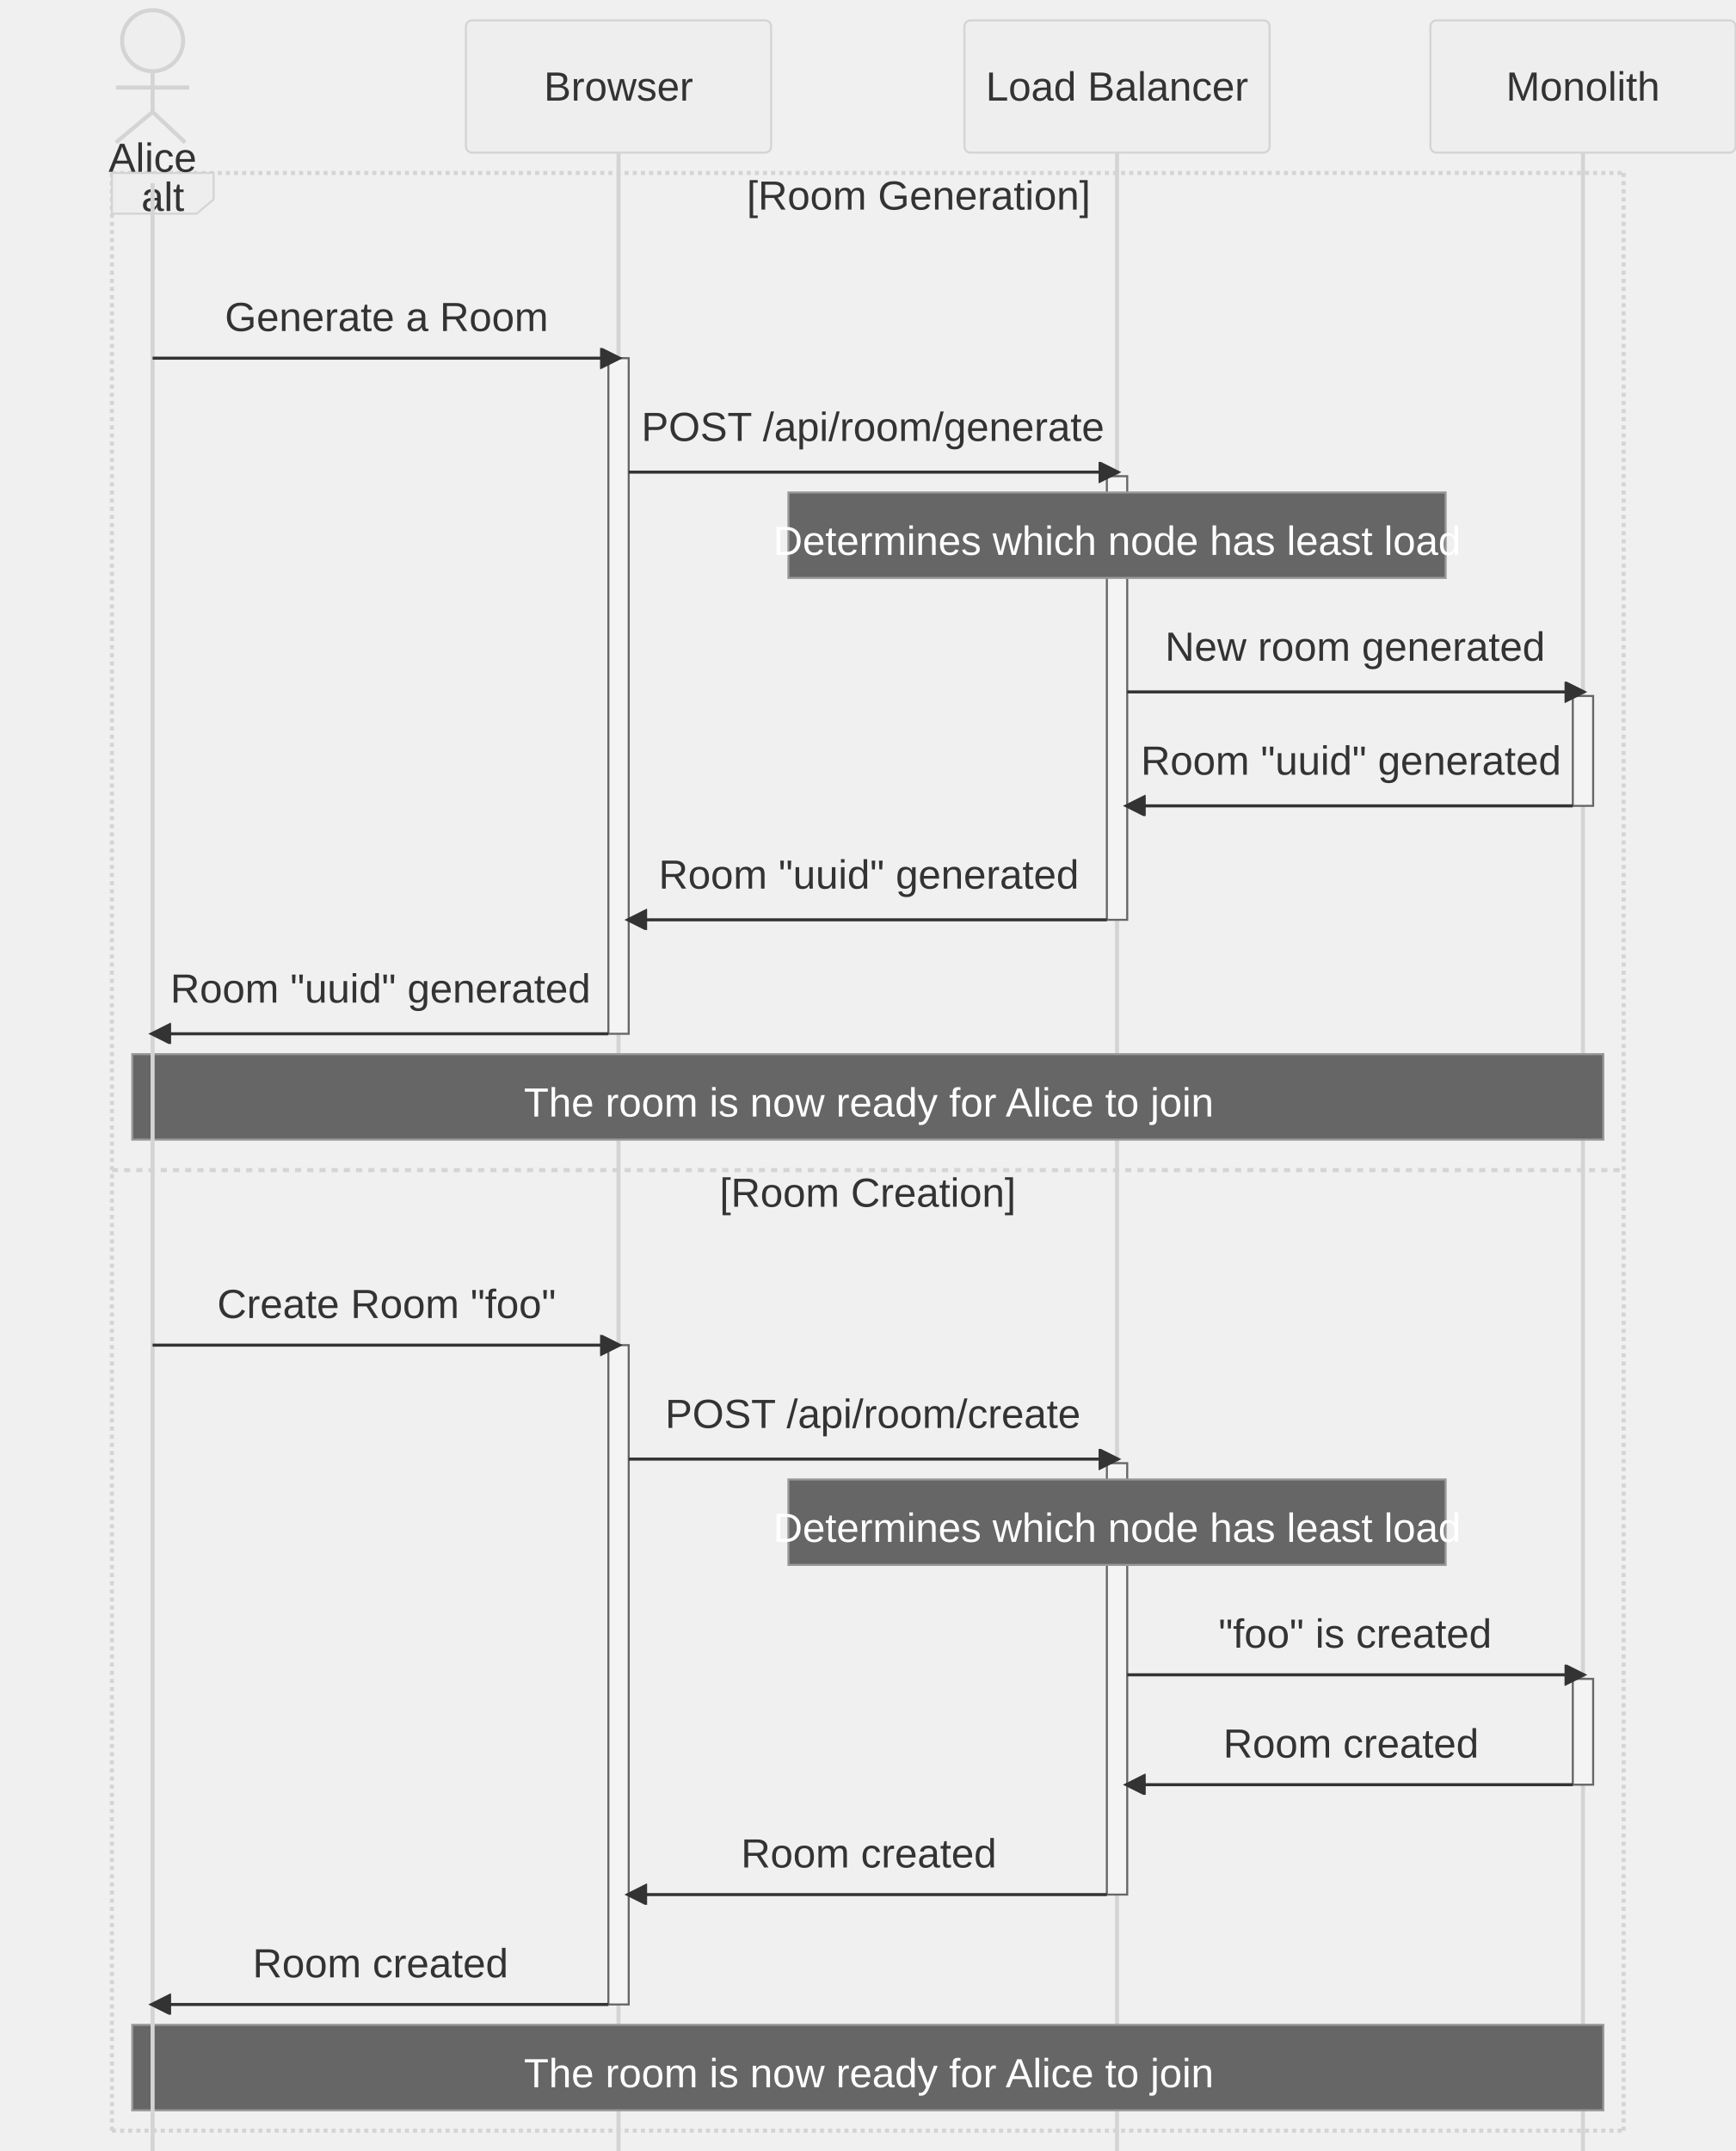
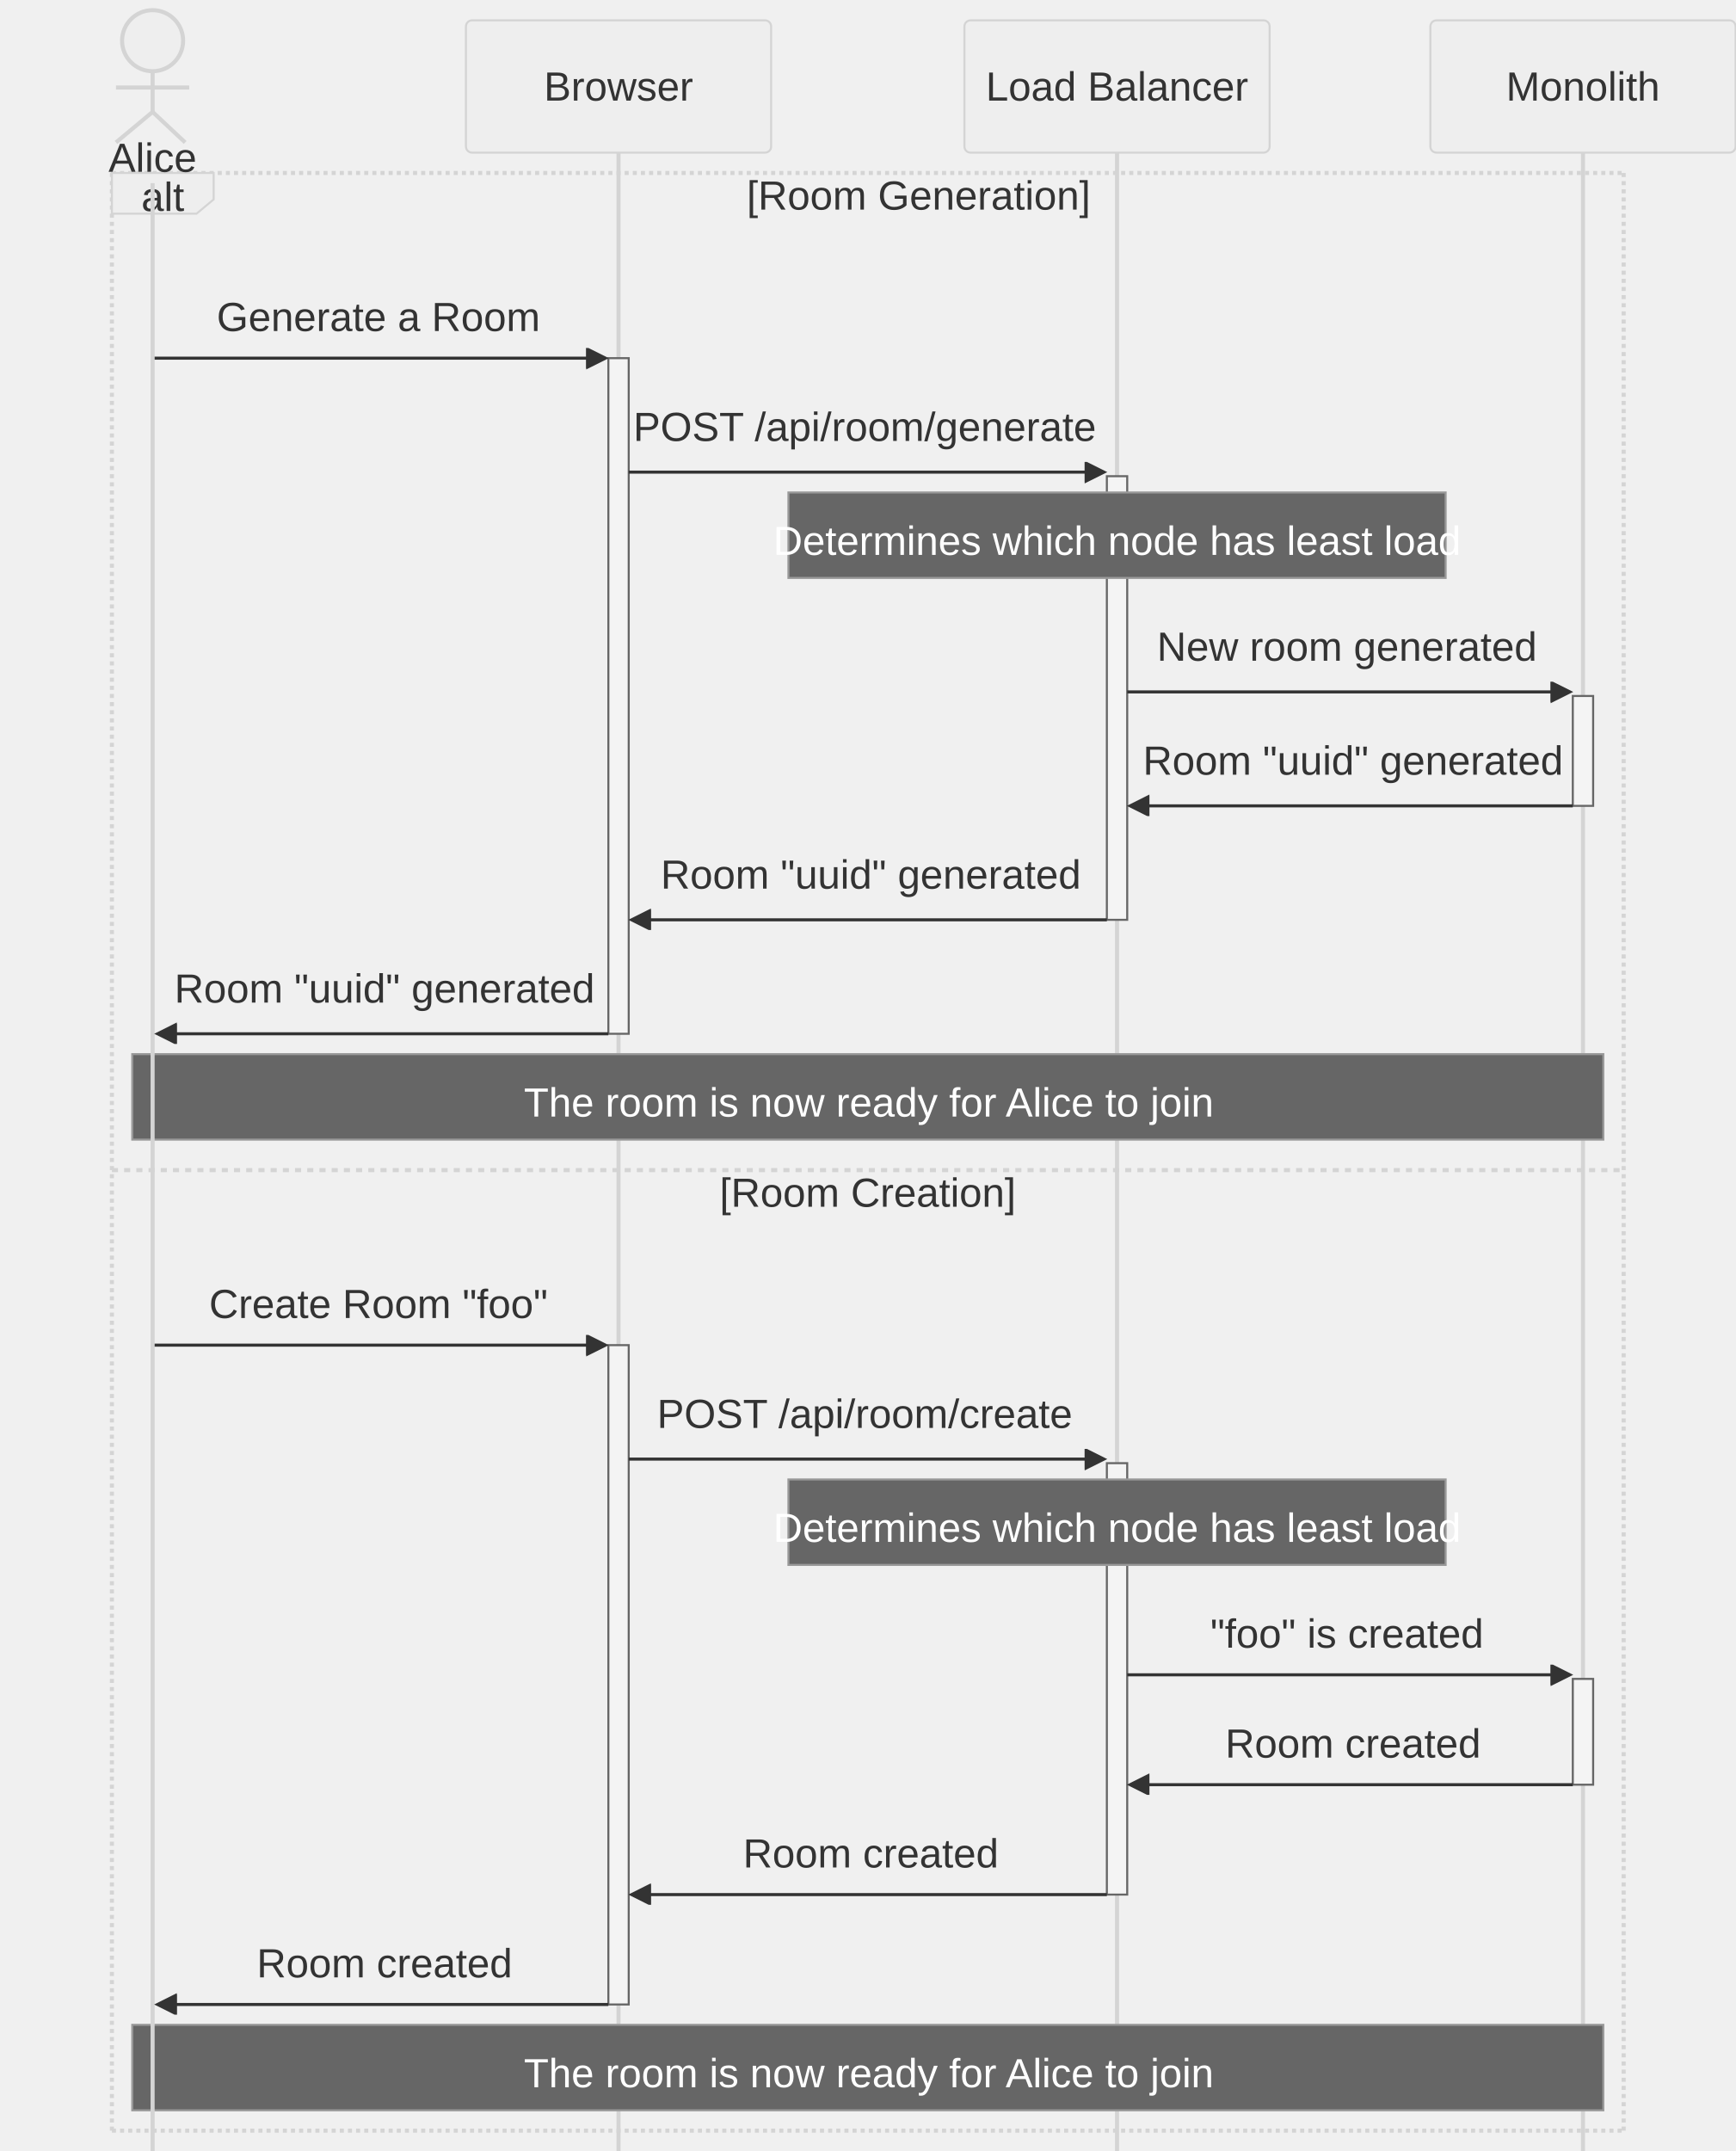
<svg xmlns="http://www.w3.org/2000/svg" aria-roledescription="sequence" role="graphics-document document" viewBox="0 -10 853 1057" style="max-width: 853px; background-color: white;" width="100%" id="my-svg">
  <g>
    <line stroke="#999" stroke-width="0.5px" class="200" y2="2000" x2="778" y1="5" x1="778" id="actor3" />
    <g id="root-3">
      <rect class="actor" ry="3" rx="3" height="65" width="150" stroke="#666" fill="#eaeaea" y="0" x="703" />
      <text style="text-anchor: middle; font-size: 20px; font-weight: 400;" class="actor" alignment-baseline="central" dominant-baseline="central" y="32.5" x="778">
        <tspan dy="0" x="778">Monolith</tspan>
      </text>
    </g>
  </g>
  <g>
    <line stroke="#999" stroke-width="0.5px" class="200" y2="2000" x2="549" y1="5" x1="549" id="actor2" />
    <g id="root-2">
      <rect class="actor" ry="3" rx="3" height="65" width="150" stroke="#666" fill="#eaeaea" y="0" x="474" />
      <text style="text-anchor: middle; font-size: 20px; font-weight: 400;" class="actor" alignment-baseline="central" dominant-baseline="central" y="32.5" x="549">
        <tspan dy="0" x="549">Load Balancer</tspan>
      </text>
    </g>
  </g>
  <g>
    <line stroke="#999" stroke-width="0.5px" class="200" y2="2000" x2="304" y1="5" x1="304" id="actor1" />
    <g id="root-1">
      <rect class="actor" ry="3" rx="3" height="65" width="150" stroke="#666" fill="#eaeaea" y="0" x="229" />
      <text style="text-anchor: middle; font-size: 20px; font-weight: 400;" class="actor" alignment-baseline="central" dominant-baseline="central" y="32.5" x="304">
        <tspan dy="0" x="304">Browser</tspan>
      </text>
    </g>
  </g>
  <style>#my-svg{font-family:"trebuchet ms",verdana,arial,sans-serif;font-size:16px;fill:#000000;}#my-svg .error-icon{fill:#552222;}#my-svg .error-text{fill:#552222;stroke:#552222;}#my-svg .edge-thickness-normal{stroke-width:2px;}#my-svg .edge-thickness-thick{stroke-width:3.5px;}#my-svg .edge-pattern-solid{stroke-dasharray:0;}#my-svg .edge-pattern-dashed{stroke-dasharray:3;}#my-svg .edge-pattern-dotted{stroke-dasharray:2;}#my-svg .marker{fill:#666;stroke:#666;}#my-svg .marker.cross{stroke:#666;}#my-svg svg{font-family:"trebuchet ms",verdana,arial,sans-serif;font-size:16px;}#my-svg .actor{stroke:hsl(0, 0%, 83%);fill:#eee;}#my-svg text.actor&gt;tspan{fill:#333;stroke:none;}#my-svg .actor-line{stroke:#666;}#my-svg .messageLine0{stroke-width:1.5;stroke-dasharray:none;stroke:#333;}#my-svg .messageLine1{stroke-width:1.5;stroke-dasharray:2,2;stroke:#333;}#my-svg #arrowhead path{fill:#333;stroke:#333;}#my-svg .sequenceNumber{fill:white;}#my-svg #sequencenumber{fill:#333;}#my-svg #crosshead path{fill:#333;stroke:#333;}#my-svg .messageText{fill:#333;stroke:none;}#my-svg .labelBox{stroke:hsl(0, 0%, 83%);fill:#eee;}#my-svg .labelText,#my-svg .labelText&gt;tspan{fill:#333;stroke:none;}#my-svg .loopText,#my-svg .loopText&gt;tspan{fill:#333;stroke:none;}#my-svg .loopLine{stroke-width:2px;stroke-dasharray:2,2;stroke:hsl(0, 0%, 83%);fill:hsl(0, 0%, 83%);}#my-svg .note{stroke:#999;fill:#666;}#my-svg .noteText,#my-svg .noteText&gt;tspan{fill:#fff;stroke:none;}#my-svg .activation0{fill:#f4f4f4;stroke:#666;}#my-svg .activation1{fill:#f4f4f4;stroke:#666;}#my-svg .activation2{fill:#f4f4f4;stroke:#666;}#my-svg .actorPopupMenu{position:absolute;}#my-svg .actorPopupMenuPanel{position:absolute;fill:#eee;box-shadow:0px 8px 16px 0px rgba(0,0,0,0.2);filter:drop-shadow(3px 5px 2px rgb(0 0 0 / 0.4));}#my-svg .actor-man line{stroke:hsl(0, 0%, 83%);fill:#eee;}#my-svg .actor-man circle,#my-svg line{stroke:hsl(0, 0%, 83%);fill:#eee;stroke-width:2px;}#my-svg :root{--mermaid-font-family:"trebuchet ms",verdana,arial,sans-serif;}</style>
  <g />
  <defs>
    <symbol height="24" width="24" id="computer">
      <path d="M2 2v13h20v-13h-20zm18 11h-16v-9h16v9zm-10.228 6l.466-1h3.524l.467 1h-4.457zm14.228 3h-24l2-6h2.104l-1.33 4h18.45l-1.297-4h2.073l2 6zm-5-10h-14v-7h14v7z" transform="scale(.5)" />
    </symbol>
  </defs>
  <defs>
    <symbol clip-rule="evenodd" fill-rule="evenodd" id="database">
      <path d="M12.258.001l.256.004.255.005.253.008.251.01.249.012.247.015.246.016.242.019.241.02.239.023.236.024.233.027.231.028.229.031.225.032.223.034.22.036.217.038.214.04.211.041.208.043.205.045.201.046.198.048.194.05.191.051.187.053.183.054.18.056.175.057.172.059.168.06.163.061.16.063.155.064.15.066.074.033.073.033.071.034.07.034.069.035.068.035.067.035.066.035.064.036.064.036.062.036.06.036.06.037.058.037.058.037.055.038.055.038.053.038.052.038.051.039.05.039.048.039.047.039.045.04.044.04.043.04.041.04.04.041.039.041.037.041.036.041.034.041.033.042.032.042.03.042.029.042.027.042.026.043.024.043.023.043.021.043.02.043.018.044.017.043.015.044.013.044.012.044.011.045.009.044.007.045.006.045.004.045.002.045.001.045v17l-.001.045-.002.045-.004.045-.006.045-.007.045-.009.044-.011.045-.012.044-.013.044-.015.044-.017.043-.018.044-.02.043-.021.043-.023.043-.024.043-.026.043-.027.042-.029.042-.03.042-.032.042-.033.042-.034.041-.036.041-.037.041-.039.041-.04.041-.041.04-.043.04-.044.04-.045.04-.047.039-.048.039-.05.039-.051.039-.052.038-.053.038-.055.038-.055.038-.058.037-.058.037-.06.037-.06.036-.062.036-.064.036-.064.036-.066.035-.067.035-.068.035-.069.035-.07.034-.071.034-.073.033-.074.033-.15.066-.155.064-.16.063-.163.061-.168.06-.172.059-.175.057-.18.056-.183.054-.187.053-.191.051-.194.05-.198.048-.201.046-.205.045-.208.043-.211.041-.214.04-.217.038-.22.036-.223.034-.225.032-.229.031-.231.028-.233.027-.236.024-.239.023-.241.02-.242.019-.246.016-.247.015-.249.012-.251.01-.253.008-.255.005-.256.004-.258.001-.258-.001-.256-.004-.255-.005-.253-.008-.251-.01-.249-.012-.247-.015-.245-.016-.243-.019-.241-.02-.238-.023-.236-.024-.234-.027-.231-.028-.228-.031-.226-.032-.223-.034-.22-.036-.217-.038-.214-.04-.211-.041-.208-.043-.204-.045-.201-.046-.198-.048-.195-.05-.19-.051-.187-.053-.184-.054-.179-.056-.176-.057-.172-.059-.167-.06-.164-.061-.159-.063-.155-.064-.151-.066-.074-.033-.072-.033-.072-.034-.07-.034-.069-.035-.068-.035-.067-.035-.066-.035-.064-.036-.063-.036-.062-.036-.061-.036-.06-.037-.058-.037-.057-.037-.056-.038-.055-.038-.053-.038-.052-.038-.051-.039-.049-.039-.049-.039-.046-.039-.046-.04-.044-.04-.043-.04-.041-.04-.04-.041-.039-.041-.037-.041-.036-.041-.034-.041-.033-.042-.032-.042-.03-.042-.029-.042-.027-.042-.026-.043-.024-.043-.023-.043-.021-.043-.02-.043-.018-.044-.017-.043-.015-.044-.013-.044-.012-.044-.011-.045-.009-.044-.007-.045-.006-.045-.004-.045-.002-.045-.001-.045v-17l.001-.045.002-.045.004-.045.006-.045.007-.045.009-.044.011-.045.012-.044.013-.044.015-.044.017-.043.018-.044.02-.043.021-.043.023-.043.024-.043.026-.043.027-.042.029-.042.03-.042.032-.042.033-.042.034-.041.036-.041.037-.041.039-.041.04-.041.041-.04.043-.04.044-.04.046-.04.046-.039.049-.039.049-.039.051-.039.052-.038.053-.038.055-.038.056-.038.057-.037.058-.037.06-.037.061-.036.062-.036.063-.036.064-.036.066-.035.067-.035.068-.035.069-.035.07-.034.072-.034.072-.033.074-.033.151-.066.155-.064.159-.063.164-.061.167-.06.172-.059.176-.057.179-.056.184-.054.187-.053.19-.051.195-.05.198-.048.201-.046.204-.045.208-.043.211-.041.214-.04.217-.038.22-.036.223-.034.226-.032.228-.031.231-.028.234-.027.236-.024.238-.023.241-.02.243-.019.245-.016.247-.015.249-.012.251-.01.253-.008.255-.005.256-.004.258-.001.258.001zm-9.258 20.499v.01l.001.021.003.021.004.022.005.021.006.022.007.022.009.023.01.022.011.023.012.023.013.023.015.023.016.024.017.023.018.024.019.024.021.024.022.025.023.024.024.025.052.049.056.05.061.051.066.051.07.051.075.051.079.052.084.052.088.052.092.052.097.052.102.051.105.052.11.052.114.051.119.051.123.051.127.05.131.05.135.05.139.048.144.049.147.047.152.047.155.047.16.045.163.045.167.043.171.043.176.041.178.041.183.039.187.039.19.037.194.035.197.035.202.033.204.031.209.03.212.029.216.027.219.025.222.024.226.021.23.02.233.018.236.016.24.015.243.012.246.01.249.008.253.005.256.004.259.001.26-.001.257-.004.254-.005.25-.008.247-.011.244-.012.241-.014.237-.016.233-.018.231-.021.226-.021.224-.024.22-.026.216-.027.212-.028.21-.031.205-.031.202-.034.198-.034.194-.036.191-.037.187-.039.183-.04.179-.04.175-.042.172-.043.168-.044.163-.045.16-.046.155-.046.152-.047.148-.048.143-.049.139-.049.136-.05.131-.05.126-.05.123-.051.118-.052.114-.051.11-.052.106-.052.101-.052.096-.052.092-.052.088-.053.083-.051.079-.052.074-.052.07-.051.065-.051.06-.051.056-.05.051-.05.023-.024.023-.025.021-.024.02-.024.019-.024.018-.024.017-.024.015-.023.014-.024.013-.023.012-.023.01-.023.01-.022.008-.022.006-.022.006-.022.004-.022.004-.021.001-.021.001-.021v-4.127l-.077.055-.08.053-.083.054-.085.053-.087.052-.09.052-.093.051-.095.05-.097.05-.1.049-.102.049-.105.048-.106.047-.109.047-.111.046-.114.045-.115.045-.118.044-.12.043-.122.042-.124.042-.126.041-.128.04-.13.04-.132.038-.134.038-.135.037-.138.037-.139.035-.142.035-.143.034-.144.033-.147.032-.148.031-.15.03-.151.03-.153.029-.154.027-.156.027-.158.026-.159.025-.161.024-.162.023-.163.022-.165.021-.166.02-.167.019-.169.018-.169.017-.171.016-.173.015-.173.014-.175.013-.175.012-.177.011-.178.01-.179.008-.179.008-.181.006-.182.005-.182.004-.184.003-.184.002h-.37l-.184-.002-.184-.003-.182-.004-.182-.005-.181-.006-.179-.008-.179-.008-.178-.01-.176-.011-.176-.012-.175-.013-.173-.014-.172-.015-.171-.016-.17-.017-.169-.018-.167-.019-.166-.02-.165-.021-.163-.022-.162-.023-.161-.024-.159-.025-.157-.026-.156-.027-.155-.027-.153-.029-.151-.03-.15-.03-.148-.031-.146-.032-.145-.033-.143-.034-.141-.035-.14-.035-.137-.037-.136-.037-.134-.038-.132-.038-.13-.04-.128-.04-.126-.041-.124-.042-.122-.042-.12-.044-.117-.043-.116-.045-.113-.045-.112-.046-.109-.047-.106-.047-.105-.048-.102-.049-.1-.049-.097-.05-.095-.05-.093-.052-.09-.051-.087-.052-.085-.053-.083-.054-.08-.054-.077-.054v4.127zm0-5.654v.011l.001.021.003.021.004.021.005.022.006.022.007.022.009.022.01.022.011.023.012.023.013.023.015.024.016.023.017.024.018.024.019.024.021.024.022.024.023.025.024.024.052.05.056.05.061.05.066.051.07.051.075.052.079.051.084.052.088.052.092.052.097.052.102.052.105.052.11.051.114.051.119.052.123.05.127.051.131.05.135.049.139.049.144.048.147.048.152.047.155.046.16.045.163.045.167.044.171.042.176.042.178.04.183.04.187.038.19.037.194.036.197.034.202.033.204.032.209.03.212.028.216.027.219.025.222.024.226.022.23.02.233.018.236.016.24.014.243.012.246.01.249.008.253.006.256.003.259.001.26-.001.257-.003.254-.006.25-.008.247-.01.244-.012.241-.015.237-.016.233-.018.231-.02.226-.022.224-.024.22-.025.216-.027.212-.029.21-.03.205-.032.202-.033.198-.035.194-.036.191-.037.187-.039.183-.039.179-.041.175-.042.172-.043.168-.044.163-.045.16-.045.155-.047.152-.047.148-.048.143-.048.139-.05.136-.049.131-.05.126-.051.123-.051.118-.051.114-.052.11-.052.106-.052.101-.052.096-.052.092-.052.088-.052.083-.052.079-.052.074-.051.07-.052.065-.051.06-.05.056-.051.051-.049.023-.025.023-.024.021-.025.02-.024.019-.024.018-.024.017-.024.015-.023.014-.023.013-.024.012-.022.01-.023.01-.023.008-.022.006-.022.006-.022.004-.021.004-.022.001-.021.001-.021v-4.139l-.077.054-.08.054-.083.054-.085.052-.087.053-.09.051-.093.051-.095.051-.097.05-.1.049-.102.049-.105.048-.106.047-.109.047-.111.046-.114.045-.115.044-.118.044-.12.044-.122.042-.124.042-.126.041-.128.04-.13.039-.132.039-.134.038-.135.037-.138.036-.139.036-.142.035-.143.033-.144.033-.147.033-.148.031-.15.03-.151.03-.153.028-.154.028-.156.027-.158.026-.159.025-.161.024-.162.023-.163.022-.165.021-.166.02-.167.019-.169.018-.169.017-.171.016-.173.015-.173.014-.175.013-.175.012-.177.011-.178.009-.179.009-.179.007-.181.007-.182.005-.182.004-.184.003-.184.002h-.37l-.184-.002-.184-.003-.182-.004-.182-.005-.181-.007-.179-.007-.179-.009-.178-.009-.176-.011-.176-.012-.175-.013-.173-.014-.172-.015-.171-.016-.17-.017-.169-.018-.167-.019-.166-.02-.165-.021-.163-.022-.162-.023-.161-.024-.159-.025-.157-.026-.156-.027-.155-.028-.153-.028-.151-.03-.15-.03-.148-.031-.146-.033-.145-.033-.143-.033-.141-.035-.14-.036-.137-.036-.136-.037-.134-.038-.132-.039-.13-.039-.128-.04-.126-.041-.124-.042-.122-.043-.12-.043-.117-.044-.116-.044-.113-.046-.112-.046-.109-.046-.106-.047-.105-.048-.102-.049-.1-.049-.097-.05-.095-.051-.093-.051-.09-.051-.087-.053-.085-.052-.083-.054-.08-.054-.077-.054v4.139zm0-5.666v.011l.001.02.003.022.004.021.005.022.006.021.007.022.009.023.01.022.011.023.012.023.013.023.015.023.016.024.017.024.018.023.019.024.021.025.022.024.023.024.024.025.052.05.056.05.061.05.066.051.07.051.075.052.079.051.084.052.088.052.092.052.097.052.102.052.105.051.11.052.114.051.119.051.123.051.127.05.131.05.135.05.139.049.144.048.147.048.152.047.155.046.16.045.163.045.167.043.171.043.176.042.178.04.183.04.187.038.19.037.194.036.197.034.202.033.204.032.209.03.212.028.216.027.219.025.222.024.226.021.23.02.233.018.236.017.24.014.243.012.246.01.249.008.253.006.256.003.259.001.26-.001.257-.003.254-.006.25-.008.247-.01.244-.013.241-.014.237-.016.233-.018.231-.02.226-.022.224-.024.22-.025.216-.027.212-.029.21-.03.205-.032.202-.033.198-.035.194-.036.191-.037.187-.039.183-.039.179-.041.175-.042.172-.043.168-.044.163-.045.16-.045.155-.047.152-.047.148-.048.143-.049.139-.049.136-.049.131-.051.126-.05.123-.051.118-.052.114-.051.11-.052.106-.052.101-.052.096-.052.092-.052.088-.052.083-.052.079-.052.074-.052.07-.051.065-.051.06-.051.056-.05.051-.049.023-.025.023-.025.021-.024.02-.024.019-.024.018-.024.017-.024.015-.023.014-.024.013-.023.012-.023.01-.022.01-.023.008-.022.006-.022.006-.022.004-.022.004-.021.001-.021.001-.021v-4.153l-.077.054-.08.054-.083.053-.085.053-.087.053-.09.051-.093.051-.095.051-.097.05-.1.049-.102.048-.105.048-.106.048-.109.046-.111.046-.114.046-.115.044-.118.044-.12.043-.122.043-.124.042-.126.041-.128.04-.13.039-.132.039-.134.038-.135.037-.138.036-.139.036-.142.034-.143.034-.144.033-.147.032-.148.032-.15.03-.151.03-.153.028-.154.028-.156.027-.158.026-.159.024-.161.024-.162.023-.163.023-.165.021-.166.02-.167.019-.169.018-.169.017-.171.016-.173.015-.173.014-.175.013-.175.012-.177.01-.178.01-.179.009-.179.007-.181.006-.182.006-.182.004-.184.003-.184.001-.185.001-.185-.001-.184-.001-.184-.003-.182-.004-.182-.006-.181-.006-.179-.007-.179-.009-.178-.01-.176-.01-.176-.012-.175-.013-.173-.014-.172-.015-.171-.016-.17-.017-.169-.018-.167-.019-.166-.02-.165-.021-.163-.023-.162-.023-.161-.024-.159-.024-.157-.026-.156-.027-.155-.028-.153-.028-.151-.03-.15-.03-.148-.032-.146-.032-.145-.033-.143-.034-.141-.034-.14-.036-.137-.036-.136-.037-.134-.038-.132-.039-.13-.039-.128-.041-.126-.041-.124-.041-.122-.043-.12-.043-.117-.044-.116-.044-.113-.046-.112-.046-.109-.046-.106-.048-.105-.048-.102-.048-.1-.05-.097-.049-.095-.051-.093-.051-.09-.052-.087-.052-.085-.053-.083-.053-.08-.054-.077-.054v4.153zm8.74-8.179l-.257.004-.254.005-.25.008-.247.011-.244.012-.241.014-.237.016-.233.018-.231.021-.226.022-.224.023-.22.026-.216.027-.212.028-.21.031-.205.032-.202.033-.198.034-.194.036-.191.038-.187.038-.183.04-.179.041-.175.042-.172.043-.168.043-.163.045-.16.046-.155.046-.152.048-.148.048-.143.048-.139.049-.136.05-.131.05-.126.051-.123.051-.118.051-.114.052-.11.052-.106.052-.101.052-.096.052-.092.052-.088.052-.083.052-.079.052-.074.051-.07.052-.065.051-.06.05-.056.05-.051.05-.023.025-.023.024-.021.024-.02.025-.019.024-.018.024-.017.023-.015.024-.014.023-.013.023-.012.023-.01.023-.01.022-.008.022-.006.023-.006.021-.004.022-.004.021-.001.021-.001.021.001.021.001.021.004.021.004.022.006.021.006.023.008.022.01.022.01.023.012.023.013.023.014.023.015.024.017.023.018.024.019.024.02.025.021.024.023.024.023.025.051.05.056.05.06.05.065.051.07.052.074.051.079.052.083.052.088.052.092.052.096.052.101.052.106.052.11.052.114.052.118.051.123.051.126.051.131.05.136.05.139.049.143.048.148.048.152.048.155.046.16.046.163.045.168.043.172.043.175.042.179.041.183.04.187.038.191.038.194.036.198.034.202.033.205.032.21.031.212.028.216.027.22.026.224.023.226.022.231.021.233.018.237.016.241.014.244.012.247.011.25.008.254.005.257.004.26.001.26-.001.257-.004.254-.005.25-.008.247-.011.244-.012.241-.014.237-.016.233-.018.231-.021.226-.022.224-.023.22-.026.216-.027.212-.028.21-.031.205-.032.202-.033.198-.034.194-.036.191-.038.187-.038.183-.04.179-.041.175-.042.172-.043.168-.043.163-.045.16-.046.155-.046.152-.048.148-.048.143-.048.139-.049.136-.05.131-.05.126-.051.123-.051.118-.051.114-.052.11-.052.106-.052.101-.052.096-.052.092-.052.088-.052.083-.052.079-.052.074-.051.07-.052.065-.051.06-.05.056-.05.051-.05.023-.025.023-.024.021-.024.02-.025.019-.024.018-.024.017-.023.015-.024.014-.023.013-.023.012-.023.01-.023.01-.022.008-.022.006-.023.006-.021.004-.022.004-.021.001-.021.001-.021-.001-.021-.001-.021-.004-.021-.004-.022-.006-.021-.006-.023-.008-.022-.01-.022-.01-.023-.012-.023-.013-.023-.014-.023-.015-.024-.017-.023-.018-.024-.019-.024-.02-.025-.021-.024-.023-.024-.023-.025-.051-.05-.056-.05-.06-.05-.065-.051-.07-.052-.074-.051-.079-.052-.083-.052-.088-.052-.092-.052-.096-.052-.101-.052-.106-.052-.11-.052-.114-.052-.118-.051-.123-.051-.126-.051-.131-.05-.136-.05-.139-.049-.143-.048-.148-.048-.152-.048-.155-.046-.16-.046-.163-.045-.168-.043-.172-.043-.175-.042-.179-.041-.183-.04-.187-.038-.191-.038-.194-.036-.198-.034-.202-.033-.205-.032-.21-.031-.212-.028-.216-.027-.22-.026-.224-.023-.226-.022-.231-.021-.233-.018-.237-.016-.241-.014-.244-.012-.247-.011-.25-.008-.254-.005-.257-.004-.26-.001-.26.001z" transform="scale(.5)" />
    </symbol>
  </defs>
  <defs>
    <symbol height="24" width="24" id="clock">
      <path d="M12 2c5.514 0 10 4.486 10 10s-4.486 10-10 10-10-4.486-10-10 4.486-10 10-10zm0-2c-6.627 0-12 5.373-12 12s5.373 12 12 12 12-5.373 12-12-5.373-12-12-12zm5.848 12.459c.202.038.202.333.001.372-1.907.361-6.045 1.111-6.547 1.111-.719 0-1.301-.582-1.301-1.301 0-.512.77-5.447 1.125-7.445.034-.192.312-.181.343.014l.985 6.238 5.394 1.011z" transform="scale(.5)" />
    </symbol>
  </defs>
  <defs>
-     <marker orient="auto" markerHeight="12" markerWidth="12" markerUnits="userSpaceOnUse" refY="5" refX="9" id="arrowhead">
+     <marker orient="auto" markerHeight="12" markerWidth="12" markerUnits="userSpaceOnUse" refY="5" refX="7.9" id="arrowhead">
      <path d="M 0 0 L 10 5 L 0 10 z" />
    </marker>
  </defs>
  <defs>
-     <marker refY="5" refX="4" orient="auto" markerHeight="8" markerWidth="15" id="crosshead">
+     <marker refY="4.5" refX="4" orient="auto" markerHeight="8" markerWidth="15" id="crosshead">
      <path style="stroke-dasharray: 0, 0;" d="M 1,2 L 6,7 M 6,2 L 1,7" stroke-width="1pt" stroke="#000000" fill="none" />
    </marker>
  </defs>
  <defs>
-     <marker orient="auto" markerHeight="28" markerWidth="20" refY="7" refX="18" id="filled-head">
+     <marker orient="auto" markerHeight="28" markerWidth="20" refY="7" refX="15.5" id="filled-head">
      <path d="M 18,7 L9,13 L14,7 L9,1 Z" />
    </marker>
  </defs>
  <defs>
    <marker orient="auto" markerHeight="40" markerWidth="60" refY="15" refX="15" id="sequencenumber">
      <circle r="6" cy="15" cx="15" />
    </marker>
  </defs>
  <g>
    <rect class="activation0" ry="0" rx="0" height="332" width="10" stroke="#666" fill="#EDF2AE" y="166" x="299" />
  </g>
  <g>
    <rect class="activation0" ry="0" rx="0" height="218" width="10" stroke="#666" fill="#EDF2AE" y="224" x="544" />
  </g>
  <g>
    <rect class="note" ry="0" rx="0" height="42" width="323" stroke="#666" fill="#EDF2AE" y="232" x="387.5" />
    <text style="font-size: 20px; font-weight: 400;" dy="1em" class="noteText" alignment-baseline="middle" dominant-baseline="middle" text-anchor="middle" y="237" x="549">
      <tspan x="549">Determines which node has least load</tspan>
    </text>
  </g>
  <g>
    <rect class="activation0" ry="0" rx="0" height="54" width="10" stroke="#666" fill="#EDF2AE" y="332" x="773" />
  </g>
  <g>
    <rect class="note" ry="0" rx="0" height="42" width="723" stroke="#666" fill="#EDF2AE" y="508" x="65" />
    <text style="font-size: 20px; font-weight: 400;" dy="1em" class="noteText" alignment-baseline="middle" dominant-baseline="middle" text-anchor="middle" y="513" x="427">
      <tspan x="427">The room is now ready for Alice to join</tspan>
    </text>
  </g>
  <g>
    <rect class="activation0" ry="0" rx="0" height="324" width="10" stroke="#666" fill="#EDF2AE" y="651" x="299" />
  </g>
  <g>
    <rect class="activation0" ry="0" rx="0" height="212" width="10" stroke="#666" fill="#EDF2AE" y="709" x="544" />
  </g>
  <g>
    <rect class="note" ry="0" rx="0" height="42" width="323" stroke="#666" fill="#EDF2AE" y="717" x="387.5" />
    <text style="font-size: 20px; font-weight: 400;" dy="1em" class="noteText" alignment-baseline="middle" dominant-baseline="middle" text-anchor="middle" y="722" x="549">
      <tspan x="549">Determines which node has least load</tspan>
    </text>
  </g>
  <g>
    <rect class="activation0" ry="0" rx="0" height="52" width="10" stroke="#666" fill="#EDF2AE" y="815" x="773" />
  </g>
  <g>
    <rect class="note" ry="0" rx="0" height="42" width="723" stroke="#666" fill="#EDF2AE" y="985" x="65" />
    <text style="font-size: 20px; font-weight: 400;" dy="1em" class="noteText" alignment-baseline="middle" dominant-baseline="middle" text-anchor="middle" y="990" x="427">
      <tspan x="427">The room is now ready for Alice to join</tspan>
    </text>
  </g>
  <g>
    <line class="loopLine" y2="75" x2="798" y1="75" x1="55" />
    <line class="loopLine" y2="1037" x2="798" y1="75" x1="798" />
    <line class="loopLine" y2="1037" x2="798" y1="1037" x1="55" />
    <line class="loopLine" y2="1037" x2="55" y1="75" x1="55" />
    <line style="stroke-dasharray: 3, 3;" class="loopLine" y2="565" x2="798" y1="565" x1="55" />
    <polygon class="labelBox" points="55,75 105,75 105,88 96.6,95 55,95" />
    <text style="font-size: 20px; font-weight: 400;" class="labelText" alignment-baseline="middle" dominant-baseline="middle" text-anchor="middle" y="88" x="80">alt</text>
    <text style="font-size: 20px; font-weight: 400;" class="loopText" text-anchor="middle" y="93" x="451.5">
      <tspan x="451.5">[Room Generation]</tspan>
    </text>
    <text style="font-size: 20px; font-weight: 400;" class="loopText" text-anchor="middle" y="583" x="426.5">[Room Creation]</text>
  </g>
  <line stroke="#999" stroke-width="0.5px" class="200" y2="2000" x2="75" y1="80" x1="75" id="actor0" />
  <g class="actor-man">
    <line y2="45" x2="75" y1="25" x1="75" id="actor-man-torso0" />
    <line y2="33" x2="93" y1="33" x1="57" id="actor-man-arms0" />
    <line y2="45" x2="75" y1="60" x1="57" />
    <line y2="60" x2="91" y1="45" x1="75" />
    <circle height="65" width="150" r="15" cy="10" cx="75" />
    <text style="text-anchor: middle; font-size: 20px; font-weight: 400;" class="actor" alignment-baseline="central" dominant-baseline="central" y="67.5" x="75">
      <tspan dy="0" x="75">Alice</tspan>
    </text>
  </g>
-   <text style="font-size: 20px; font-weight: 400;" dy="1em" class="messageText" alignment-baseline="middle" dominant-baseline="middle" text-anchor="middle" y="127" x="190">Generate a Room</text>
-   <line style="fill: none;" marker-end="url(#arrowhead)" stroke="none" stroke-width="2" class="messageLine0" y2="166" x2="304" y1="166" x1="75" />
-   <text style="font-size: 20px; font-weight: 400;" dy="1em" class="messageText" alignment-baseline="middle" dominant-baseline="middle" text-anchor="middle" y="181" x="429">POST /api/room/generate</text>
-   <line style="fill: none;" marker-end="url(#arrowhead)" stroke="none" stroke-width="2" class="messageLine0" y2="222" x2="549" y1="222" x1="309" />
-   <text style="font-size: 20px; font-weight: 400;" dy="1em" class="messageText" alignment-baseline="middle" dominant-baseline="middle" text-anchor="middle" y="289" x="666">New room generated</text>
-   <line style="fill: none;" marker-end="url(#arrowhead)" stroke="none" stroke-width="2" class="messageLine0" y2="330" x2="778" y1="330" x1="554" />
-   <text style="font-size: 20px; font-weight: 400;" dy="1em" class="messageText" alignment-baseline="middle" dominant-baseline="middle" text-anchor="middle" y="345" x="664">Room "uuid" generated</text>
-   <line style="fill: none;" marker-end="url(#arrowhead)" stroke="none" stroke-width="2" class="messageLine0" y2="386" x2="554" y1="386" x1="773" />
-   <text style="font-size: 20px; font-weight: 400;" dy="1em" class="messageText" alignment-baseline="middle" dominant-baseline="middle" text-anchor="middle" y="401" x="427">Room "uuid" generated</text>
-   <line style="fill: none;" marker-end="url(#arrowhead)" stroke="none" stroke-width="2" class="messageLine0" y2="442" x2="309" y1="442" x1="544" />
-   <text style="font-size: 20px; font-weight: 400;" dy="1em" class="messageText" alignment-baseline="middle" dominant-baseline="middle" text-anchor="middle" y="457" x="187">Room "uuid" generated</text>
-   <line style="fill: none;" marker-end="url(#arrowhead)" stroke="none" stroke-width="2" class="messageLine0" y2="498" x2="75" y1="498" x1="299" />
-   <text style="font-size: 20px; font-weight: 400;" dy="1em" class="messageText" alignment-baseline="middle" dominant-baseline="middle" text-anchor="middle" y="612" x="190">Create Room "foo"</text>
-   <line style="fill: none;" marker-end="url(#arrowhead)" stroke="none" stroke-width="2" class="messageLine0" y2="651" x2="304" y1="651" x1="75" />
-   <text style="font-size: 20px; font-weight: 400;" dy="1em" class="messageText" alignment-baseline="middle" dominant-baseline="middle" text-anchor="middle" y="666" x="429">POST /api/room/create</text>
-   <line style="fill: none;" marker-end="url(#arrowhead)" stroke="none" stroke-width="2" class="messageLine0" y2="707" x2="549" y1="707" x1="309" />
-   <text style="font-size: 20px; font-weight: 400;" dy="1em" class="messageText" alignment-baseline="middle" dominant-baseline="middle" text-anchor="middle" y="774" x="666">"foo" is created</text>
-   <line style="fill: none;" marker-end="url(#arrowhead)" stroke="none" stroke-width="2" class="messageLine0" y2="813" x2="778" y1="813" x1="554" />
-   <text style="font-size: 20px; font-weight: 400;" dy="1em" class="messageText" alignment-baseline="middle" dominant-baseline="middle" text-anchor="middle" y="828" x="664">Room created</text>
-   <line style="fill: none;" marker-end="url(#arrowhead)" stroke="none" stroke-width="2" class="messageLine0" y2="867" x2="554" y1="867" x1="773" />
-   <text style="font-size: 20px; font-weight: 400;" dy="1em" class="messageText" alignment-baseline="middle" dominant-baseline="middle" text-anchor="middle" y="882" x="427">Room created</text>
-   <line style="fill: none;" marker-end="url(#arrowhead)" stroke="none" stroke-width="2" class="messageLine0" y2="921" x2="309" y1="921" x1="544" />
-   <text style="font-size: 20px; font-weight: 400;" dy="1em" class="messageText" alignment-baseline="middle" dominant-baseline="middle" text-anchor="middle" y="936" x="187">Room created</text>
-   <line style="fill: none;" marker-end="url(#arrowhead)" stroke="none" stroke-width="2" class="messageLine0" y2="975" x2="75" y1="975" x1="299" />
+   <text style="font-size: 20px; font-weight: 400;" dy="1em" class="messageText" alignment-baseline="middle" dominant-baseline="middle" text-anchor="middle" y="127" x="186">Generate a Room</text>
+   <line style="fill: none;" marker-end="url(#arrowhead)" stroke="none" stroke-width="2" class="messageLine0" y2="166" x2="296" y1="166" x1="76" />
+   <text style="font-size: 20px; font-weight: 400;" dy="1em" class="messageText" alignment-baseline="middle" dominant-baseline="middle" text-anchor="middle" y="181" x="425">POST /api/room/generate</text>
+   <line style="fill: none;" marker-end="url(#arrowhead)" stroke="none" stroke-width="2" class="messageLine0" y2="222" x2="541" y1="222" x1="309" />
+   <text style="font-size: 20px; font-weight: 400;" dy="1em" class="messageText" alignment-baseline="middle" dominant-baseline="middle" text-anchor="middle" y="289" x="662">New room generated</text>
+   <line style="fill: none;" marker-end="url(#arrowhead)" stroke="none" stroke-width="2" class="messageLine0" y2="330" x2="770" y1="330" x1="554" />
+   <text style="font-size: 20px; font-weight: 400;" dy="1em" class="messageText" alignment-baseline="middle" dominant-baseline="middle" text-anchor="middle" y="345" x="665">Room "uuid" generated</text>
+   <line style="fill: none;" marker-end="url(#arrowhead)" stroke="none" stroke-width="2" class="messageLine0" y2="386" x2="557" y1="386" x1="773" />
+   <text style="font-size: 20px; font-weight: 400;" dy="1em" class="messageText" alignment-baseline="middle" dominant-baseline="middle" text-anchor="middle" y="401" x="428">Room "uuid" generated</text>
+   <line style="fill: none;" marker-end="url(#arrowhead)" stroke="none" stroke-width="2" class="messageLine0" y2="442" x2="312" y1="442" x1="544" />
+   <text style="font-size: 20px; font-weight: 400;" dy="1em" class="messageText" alignment-baseline="middle" dominant-baseline="middle" text-anchor="middle" y="457" x="189">Room "uuid" generated</text>
+   <line style="fill: none;" marker-end="url(#arrowhead)" stroke="none" stroke-width="2" class="messageLine0" y2="498" x2="79" y1="498" x1="299" />
+   <text style="font-size: 20px; font-weight: 400;" dy="1em" class="messageText" alignment-baseline="middle" dominant-baseline="middle" text-anchor="middle" y="612" x="186">Create Room "foo"</text>
+   <line style="fill: none;" marker-end="url(#arrowhead)" stroke="none" stroke-width="2" class="messageLine0" y2="651" x2="296" y1="651" x1="76" />
+   <text style="font-size: 20px; font-weight: 400;" dy="1em" class="messageText" alignment-baseline="middle" dominant-baseline="middle" text-anchor="middle" y="666" x="425">POST /api/room/create</text>
+   <line style="fill: none;" marker-end="url(#arrowhead)" stroke="none" stroke-width="2" class="messageLine0" y2="707" x2="541" y1="707" x1="309" />
+   <text style="font-size: 20px; font-weight: 400;" dy="1em" class="messageText" alignment-baseline="middle" dominant-baseline="middle" text-anchor="middle" y="774" x="662">"foo" is created</text>
+   <line style="fill: none;" marker-end="url(#arrowhead)" stroke="none" stroke-width="2" class="messageLine0" y2="813" x2="770" y1="813" x1="554" />
+   <text style="font-size: 20px; font-weight: 400;" dy="1em" class="messageText" alignment-baseline="middle" dominant-baseline="middle" text-anchor="middle" y="828" x="665">Room created</text>
+   <line style="fill: none;" marker-end="url(#arrowhead)" stroke="none" stroke-width="2" class="messageLine0" y2="867" x2="557" y1="867" x1="773" />
+   <text style="font-size: 20px; font-weight: 400;" dy="1em" class="messageText" alignment-baseline="middle" dominant-baseline="middle" text-anchor="middle" y="882" x="428">Room created</text>
+   <line style="fill: none;" marker-end="url(#arrowhead)" stroke="none" stroke-width="2" class="messageLine0" y2="921" x2="312" y1="921" x1="544" />
+   <text style="font-size: 20px; font-weight: 400;" dy="1em" class="messageText" alignment-baseline="middle" dominant-baseline="middle" text-anchor="middle" y="936" x="189">Room created</text>
+   <line style="fill: none;" marker-end="url(#arrowhead)" stroke="none" stroke-width="2" class="messageLine0" y2="975" x2="79" y1="975" x1="299" />
</svg>
